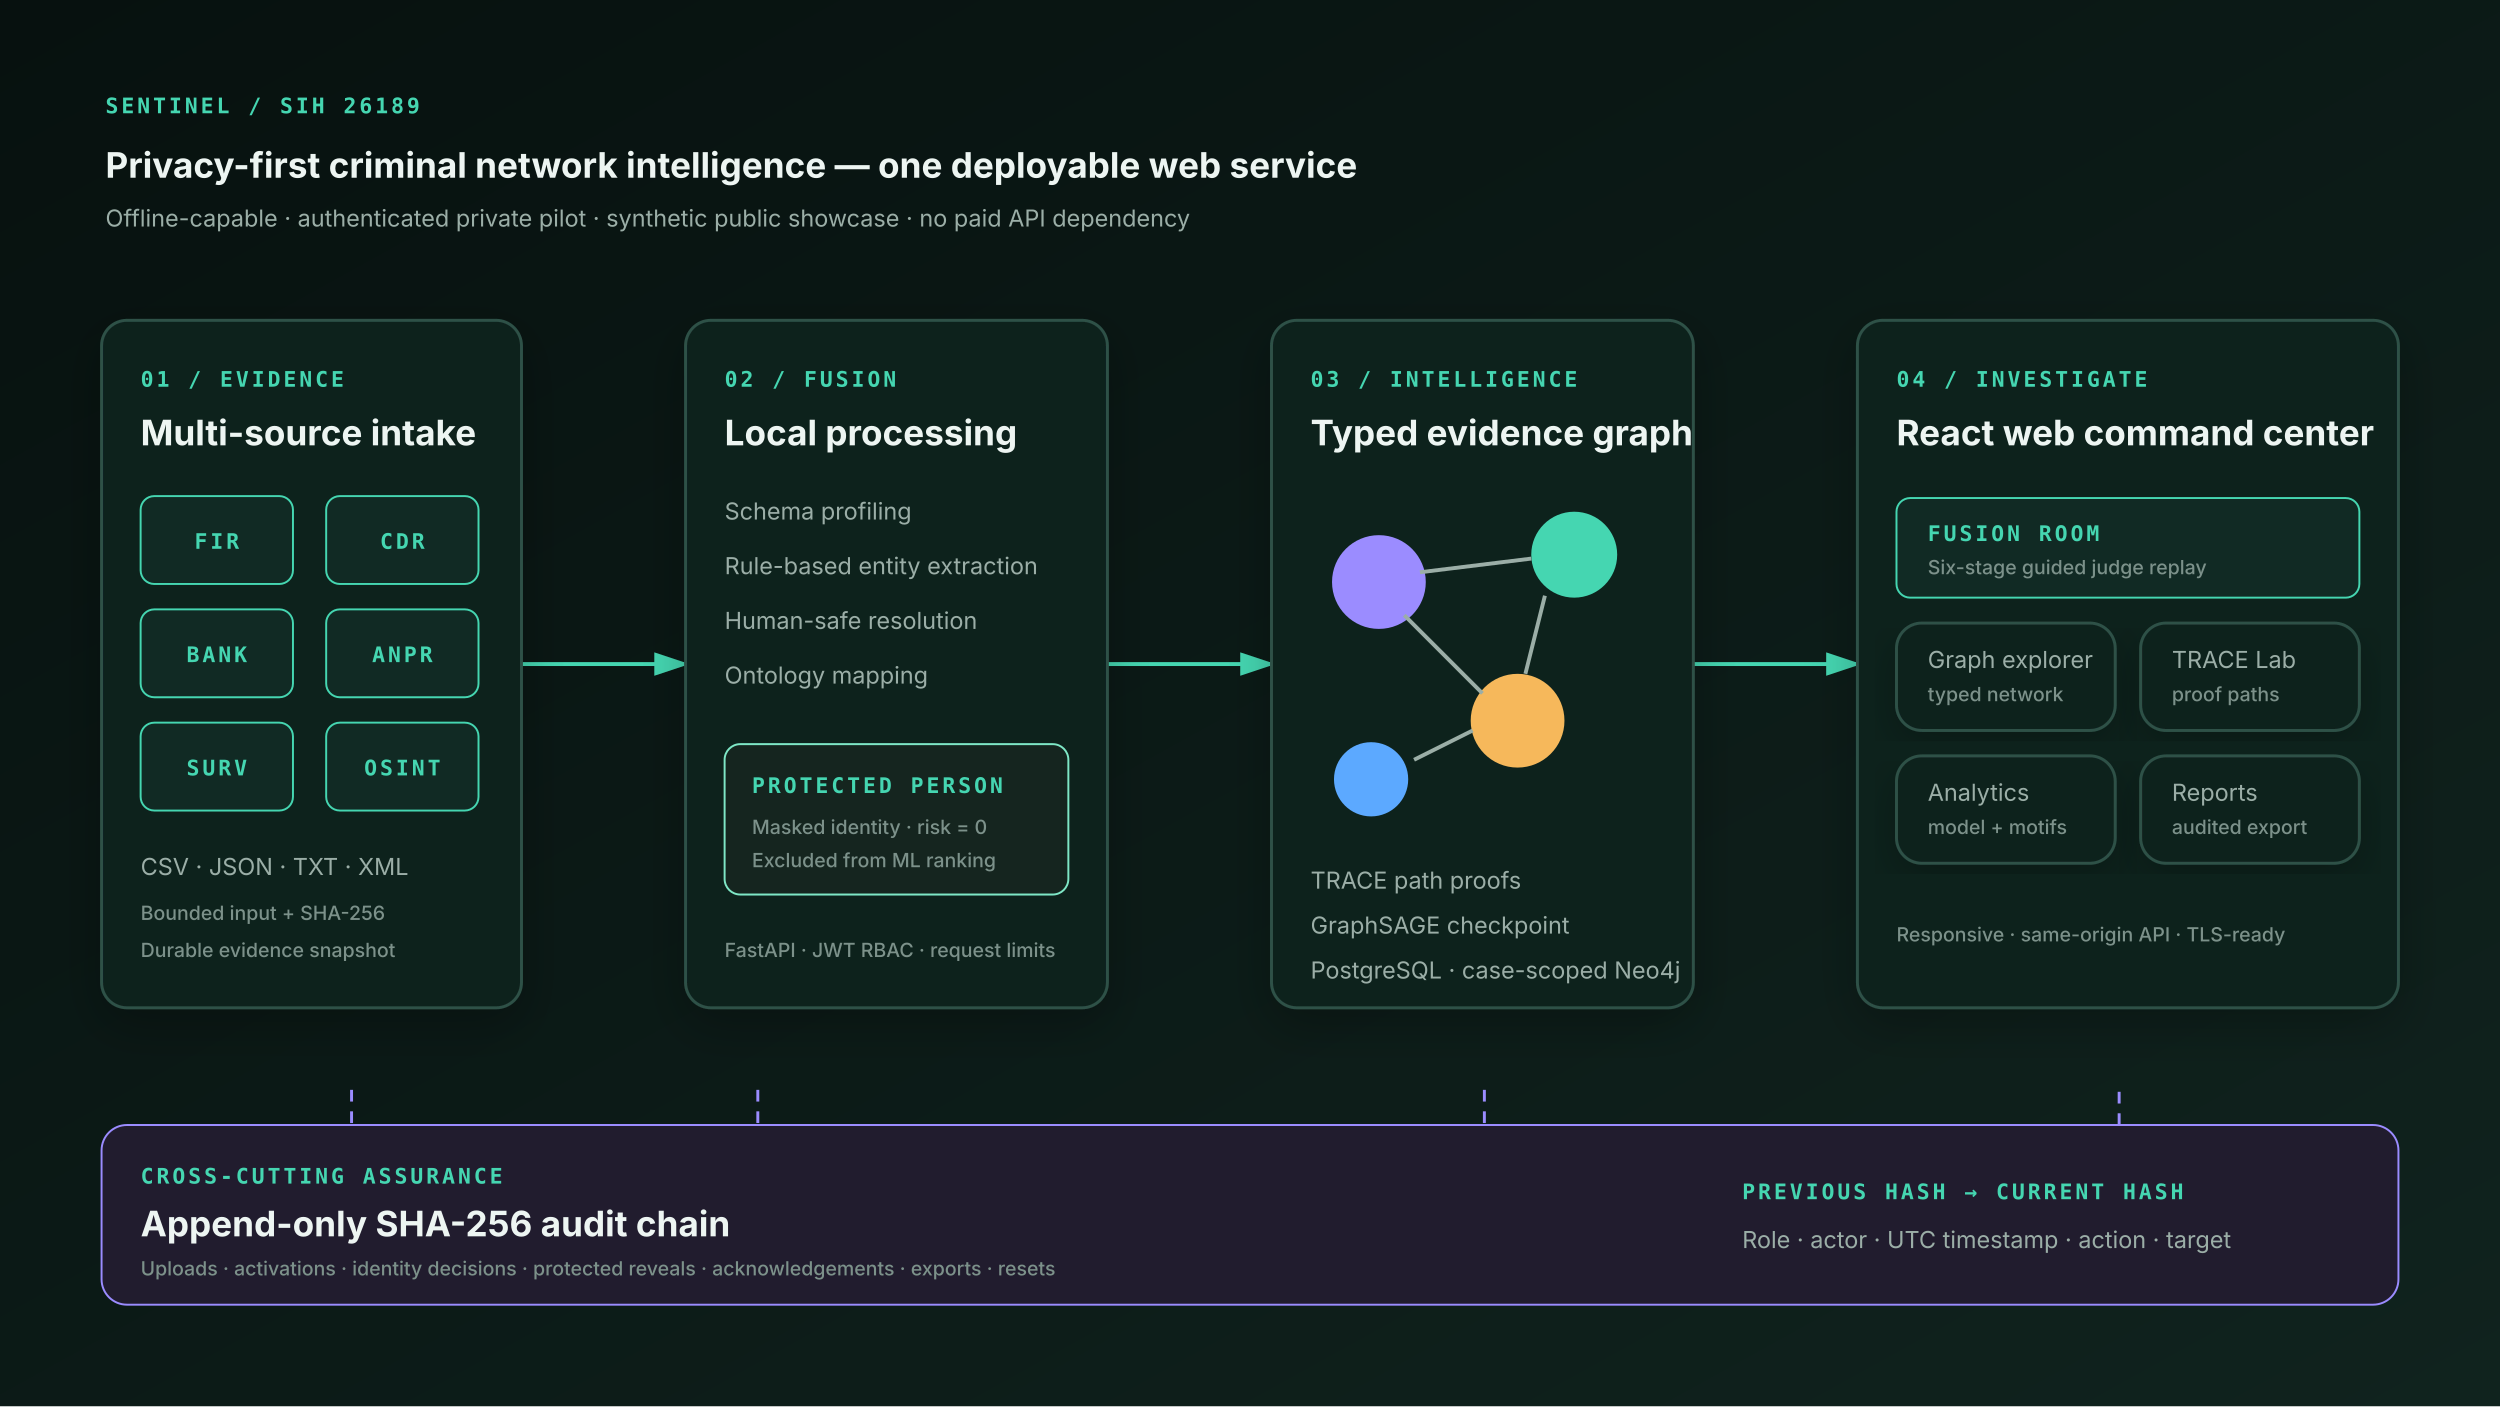
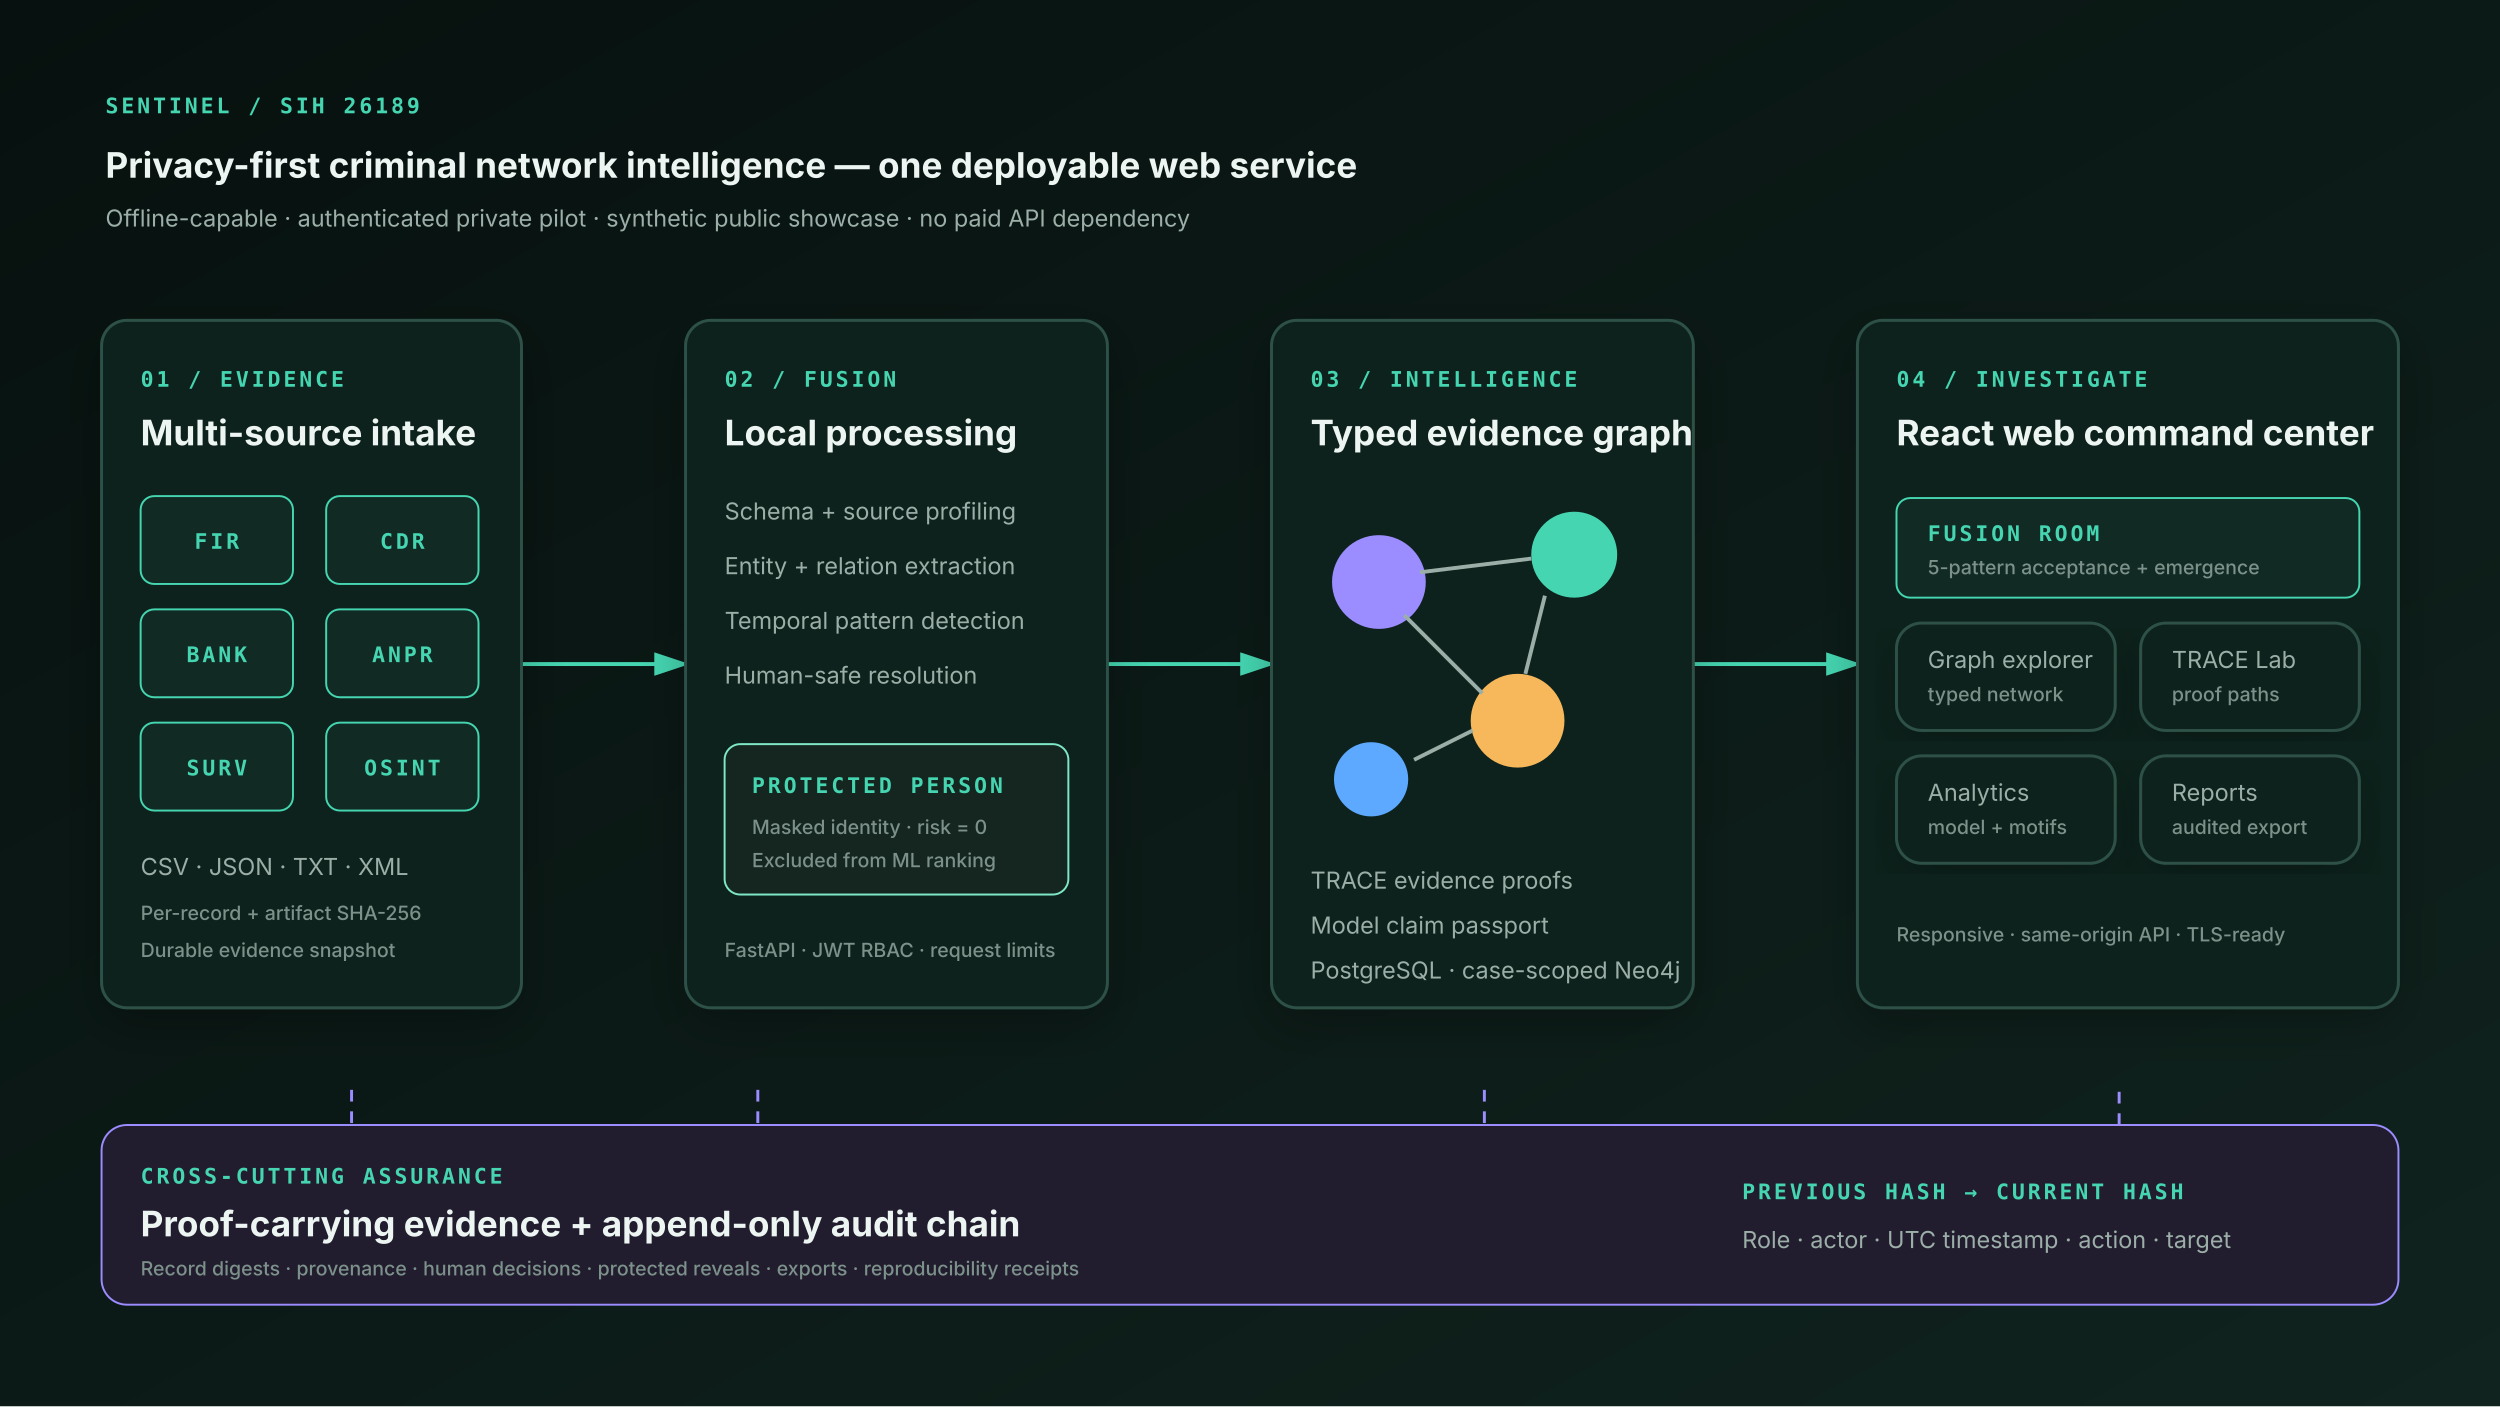
<svg xmlns="http://www.w3.org/2000/svg" width="1280" height="720" viewBox="0 0 1280 720" role="img" aria-labelledby="title desc">
  <defs>
    <linearGradient id="bg" x1="0" y1="0" x2="1" y2="1">
      <stop stop-color="#07110f" />
      <stop offset="1" stop-color="#10231e" />
    </linearGradient>
    <filter id="shadow">
      <feDropShadow dx="0" dy="8" stdDeviation="12" flood-opacity=".25" />
    </filter>
    <marker id="arrow" markerWidth="10" markerHeight="10" refX="8" refY="3" orient="auto">
      <path d="M0 0L9 3L0 6Z" fill="#45d6b1" />
    </marker>
    <style>
      .box{fill:#10231f;stroke:#2e5147;stroke-width:1.5;rx:13;filter:url(#shadow)}.accent{fill:#112a24;stroke:#45d6b1}.privacy{fill:#15251f;stroke:#7ee7c6}.audit{fill:#211c2e;stroke:#9b8cff}.h{font:700 18px Inter,Arial,sans-serif;fill:#edf5f2}.k{font:600 11px ui-monospace,monospace;letter-spacing:1.5px;fill:#45d6b1}.t{font:400 12px Inter,Arial,sans-serif;fill:#9baea7}.small{font:500 10px Inter,Arial,sans-serif;fill:#7c918a}.line{fill:none;stroke:#45d6b1;stroke-width:2;marker-end:url(#arrow)}.dash{fill:none;stroke:#9b8cff;stroke-width:1.5;stroke-dasharray:6 5}
    </style>
  </defs>
  <rect width="1280" height="720" fill="url(#bg)" />
  <text x="54" y="58" class="k">SENTINEL / SIH 26189</text>
  <text x="54" y="91" class="h" font-size="28">Privacy-first criminal network intelligence — one deployable web service</text>
  <text x="54" y="116" class="t">Offline-capable · authenticated private pilot · synthetic public showcase · no paid API dependency</text>
  <path class="line" d="M267 340H351" />
  <path class="line" d="M567 340H651" />
  <path class="line" d="M867 340H951" />
  <path class="dash" d="M180 558V615H1085V558" />
  <path class="dash" d="M388 558V588H1085" />
  <path class="dash" d="M760 558V588" />
  <g transform="translate(52 164)">
    <rect class="box" width="215" height="352" />
    <text x="20" y="34" class="k">01 / EVIDENCE</text>
    <text x="20" y="64" class="h">Multi-source intake</text>
    <g transform="translate(20 90)">
      <rect class="accent" width="78" height="45" rx="7" />
      <text x="39" y="27" text-anchor="middle" class="k">FIR</text>
      <rect class="accent" x="95" width="78" height="45" rx="7" />
      <text x="134" y="27" text-anchor="middle" class="k">CDR</text>
      <rect class="accent" y="58" width="78" height="45" rx="7" />
      <text x="39" y="85" text-anchor="middle" class="k">BANK</text>
      <rect class="accent" x="95" y="58" width="78" height="45" rx="7" />
      <text x="134" y="85" text-anchor="middle" class="k">ANPR</text>
      <rect class="accent" y="116" width="78" height="45" rx="7" />
      <text x="39" y="143" text-anchor="middle" class="k">SURV</text>
      <rect class="accent" x="95" y="116" width="78" height="45" rx="7" />
      <text x="134" y="143" text-anchor="middle" class="k">OSINT</text>
    </g>
    <text x="20" y="284" class="t">CSV · JSON · TXT · XML</text>
-     <text x="20" y="307" class="small">Bounded input + SHA-256</text>
+     <text x="20" y="307" class="small">Per-record + artifact SHA-256</text>
    <text x="20" y="326" class="small">Durable evidence snapshot</text>
  </g>
  <g transform="translate(351 164)">
    <rect class="box" width="216" height="352" />
    <text x="20" y="34" class="k">02 / FUSION</text>
    <text x="20" y="64" class="h">Local processing</text>
-     <text x="20" y="102" class="t">Schema profiling</text>
-     <text x="20" y="130" class="t">Rule-based entity extraction</text>
-     <text x="20" y="158" class="t">Human-safe resolution</text>
-     <text x="20" y="186" class="t">Ontology mapping</text>
+     <text x="20" y="102" class="t">Schema + source profiling</text>
+     <text x="20" y="130" class="t">Entity + relation extraction</text>
+     <text x="20" y="158" class="t">Temporal pattern detection</text>
+     <text x="20" y="186" class="t">Human-safe resolution</text>
    <rect class="privacy" x="20" y="217" width="176" height="77" rx="8" />
    <text x="34" y="242" class="k">PROTECTED PERSON</text>
    <text x="34" y="263" class="small">Masked identity · risk = 0</text>
    <text x="34" y="280" class="small">Excluded from ML ranking</text>
    <text x="20" y="326" class="small">FastAPI · JWT RBAC · request limits</text>
  </g>
  <g transform="translate(651 164)">
    <rect class="box" width="216" height="352" />
    <text x="20" y="34" class="k">03 / INTELLIGENCE</text>
    <text x="20" y="64" class="h">Typed evidence graph</text>
    <circle cx="55" cy="134" r="24" fill="#9b8cff" />
    <circle cx="155" cy="120" r="22" fill="#45d6b1" />
    <circle cx="126" cy="205" r="24" fill="#f6b85b" />
    <circle cx="51" cy="235" r="19" fill="#5ca9ff" />
    <path d="M76 129L133 122M68 151L108 191M140 141L130 181M73 225L103 210" stroke="#9baea7" stroke-width="2" />
-     <text x="20" y="291" class="t">TRACE path proofs</text>
-     <text x="20" y="314" class="t">GraphSAGE checkpoint</text>
+     <text x="20" y="291" class="t">TRACE evidence proofs</text>
+     <text x="20" y="314" class="t">Model claim passport</text>
    <text x="20" y="337" class="t">PostgreSQL · case-scoped Neo4j</text>
  </g>
  <g transform="translate(951 164)">
    <rect class="box" width="277" height="352" />
    <text x="20" y="34" class="k">04 / INVESTIGATE</text>
    <text x="20" y="64" class="h">React web command center</text>
    <rect class="accent" x="20" y="91" width="237" height="51" rx="7" />
    <text x="36" y="113" class="k">FUSION ROOM</text>
-     <text x="36" y="130" class="small">Six-stage guided judge replay</text>
+     <text x="36" y="130" class="small">5-pattern acceptance + emergence</text>
    <rect class="box" x="20" y="155" width="112" height="55" rx="7" />
    <text x="36" y="178" class="t">Graph explorer</text>
    <text x="36" y="195" class="small">typed network</text>
    <rect class="box" x="145" y="155" width="112" height="55" rx="7" />
    <text x="161" y="178" class="t">TRACE Lab</text>
    <text x="161" y="195" class="small">proof paths</text>
    <rect class="box" x="20" y="223" width="112" height="55" rx="7" />
    <text x="36" y="246" class="t">Analytics</text>
    <text x="36" y="263" class="small">model + motifs</text>
    <rect class="box" x="145" y="223" width="112" height="55" rx="7" />
    <text x="161" y="246" class="t">Reports</text>
    <text x="161" y="263" class="small">audited export</text>
    <text x="20" y="318" class="small">Responsive · same-origin API · TLS-ready</text>
  </g>
  <g transform="translate(52 576)">
    <rect class="audit" width="1176" height="92" rx="13" />
    <text x="20" y="30" class="k" fill="#b7abff">CROSS-CUTTING ASSURANCE</text>
-     <text x="20" y="57" class="h">Append-only SHA-256 audit chain</text>
-     <text x="20" y="77" class="small">Uploads · activations · identity decisions · protected reveals · acknowledgements · exports · resets</text>
+     <text x="20" y="57" class="h">Proof-carrying evidence + append-only audit chain</text>
+     <text x="20" y="77" class="small">Record digests · provenance · human decisions · protected reveals · exports · reproducibility receipts</text>
    <text x="840" y="38" class="k">PREVIOUS HASH → CURRENT HASH</text>
    <text x="840" y="63" class="t">Role · actor · UTC timestamp · action · target</text>
  </g>
</svg>
